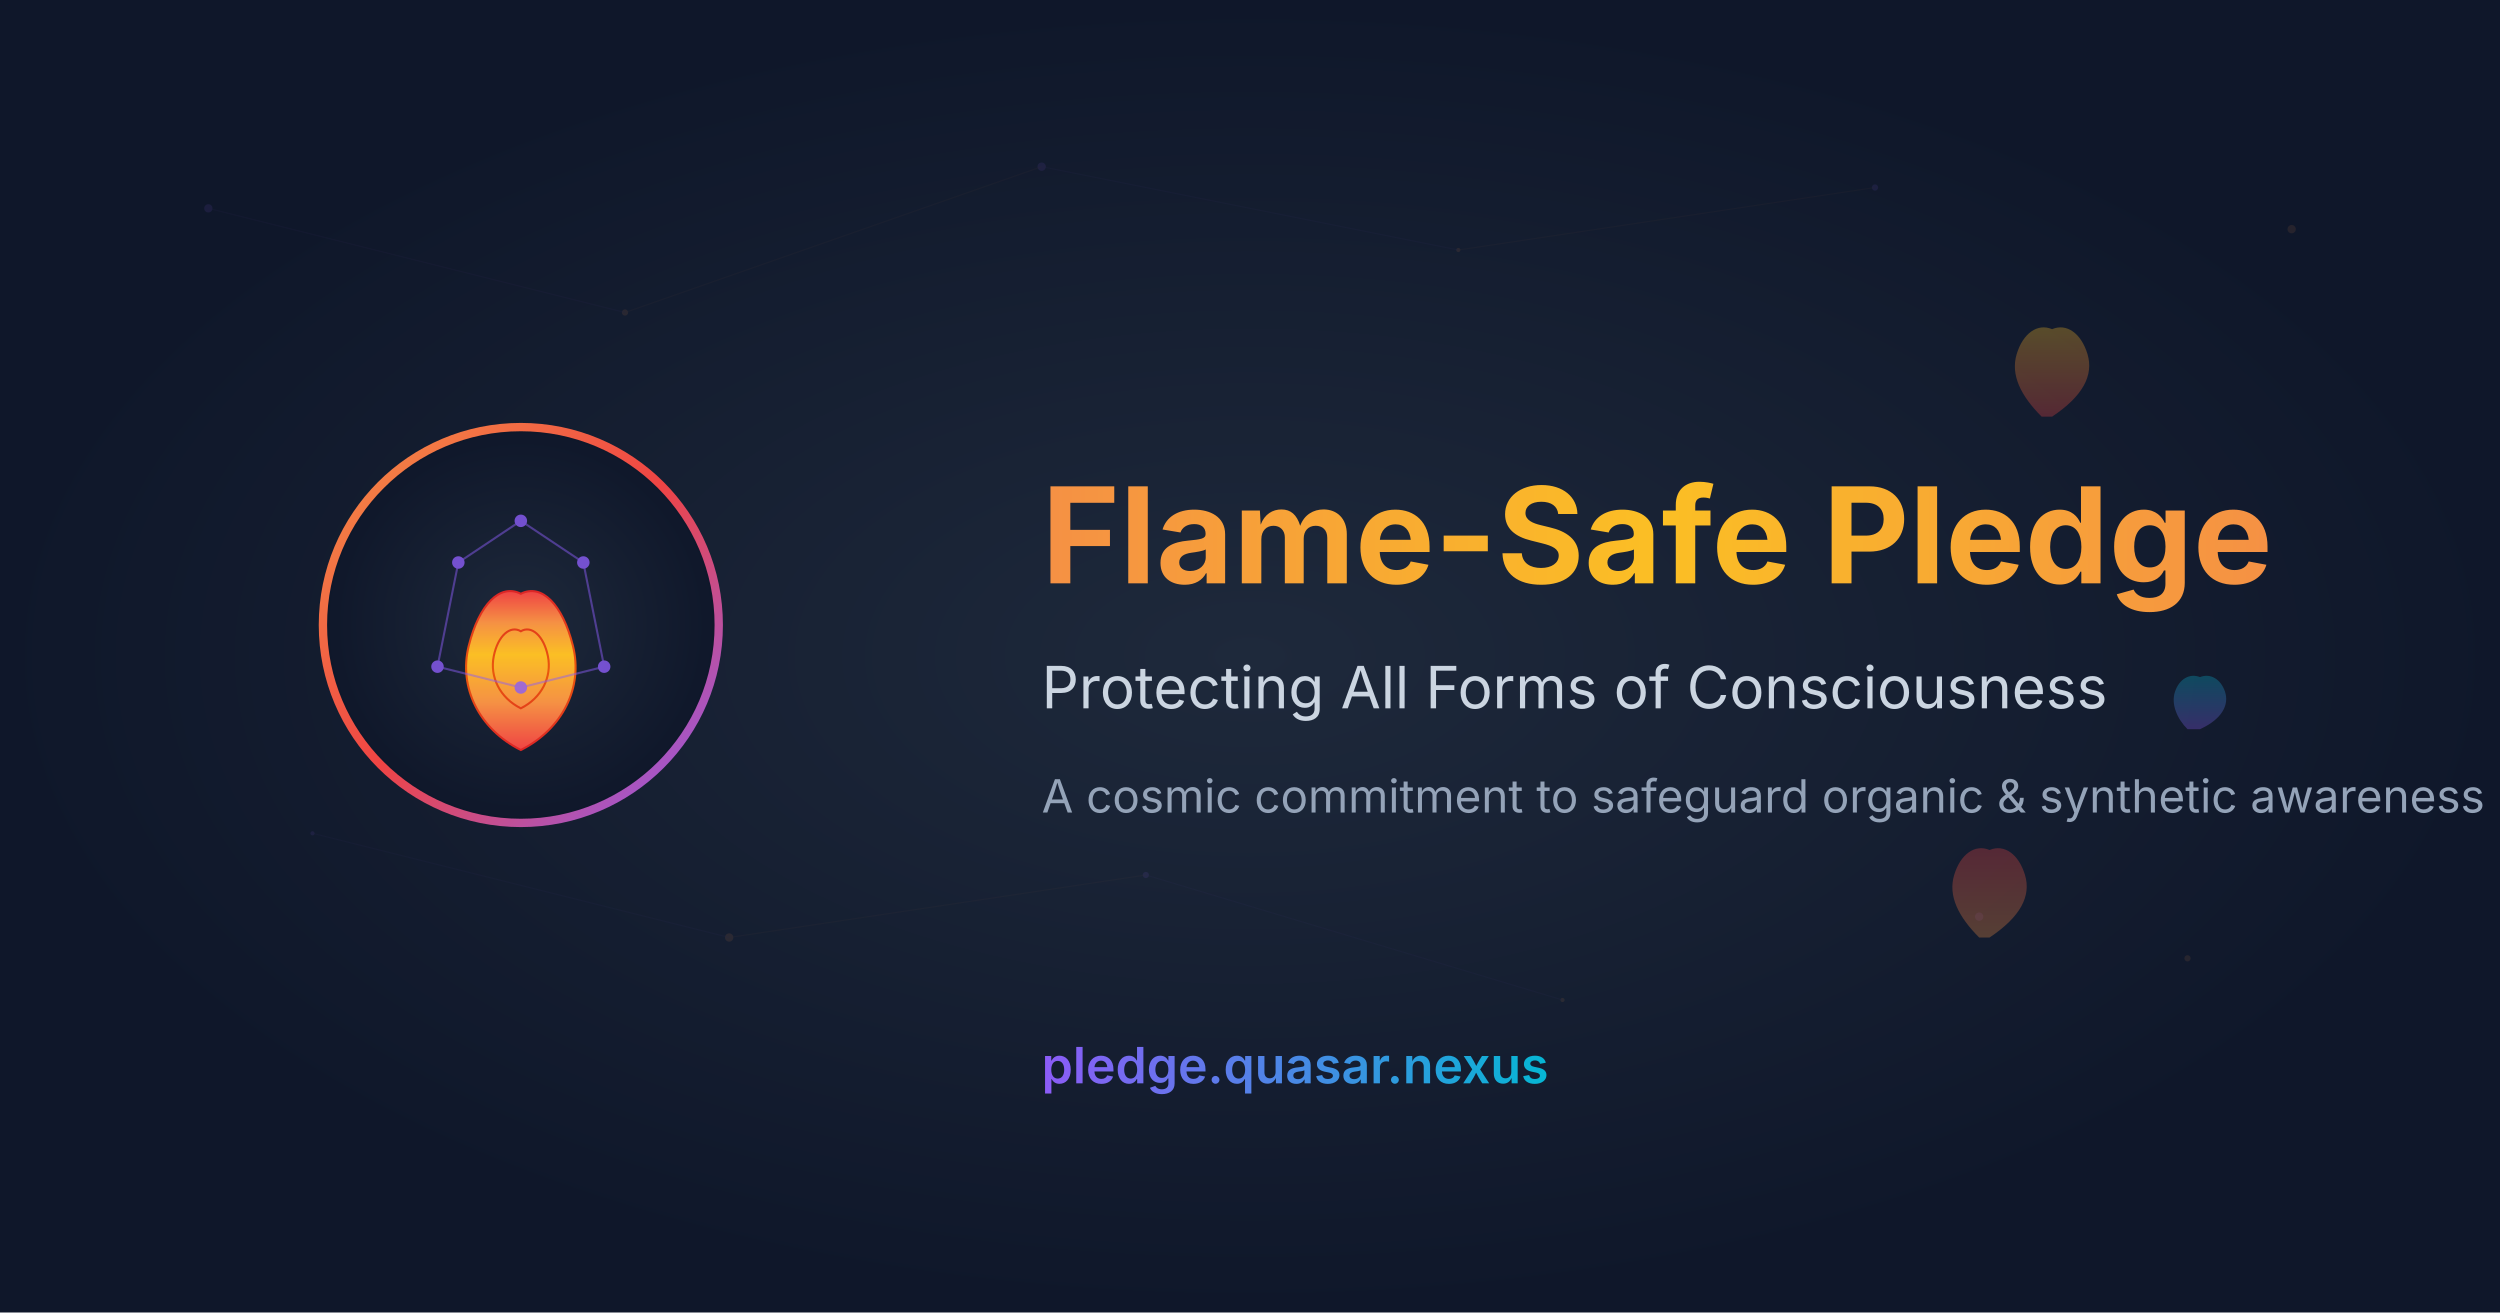
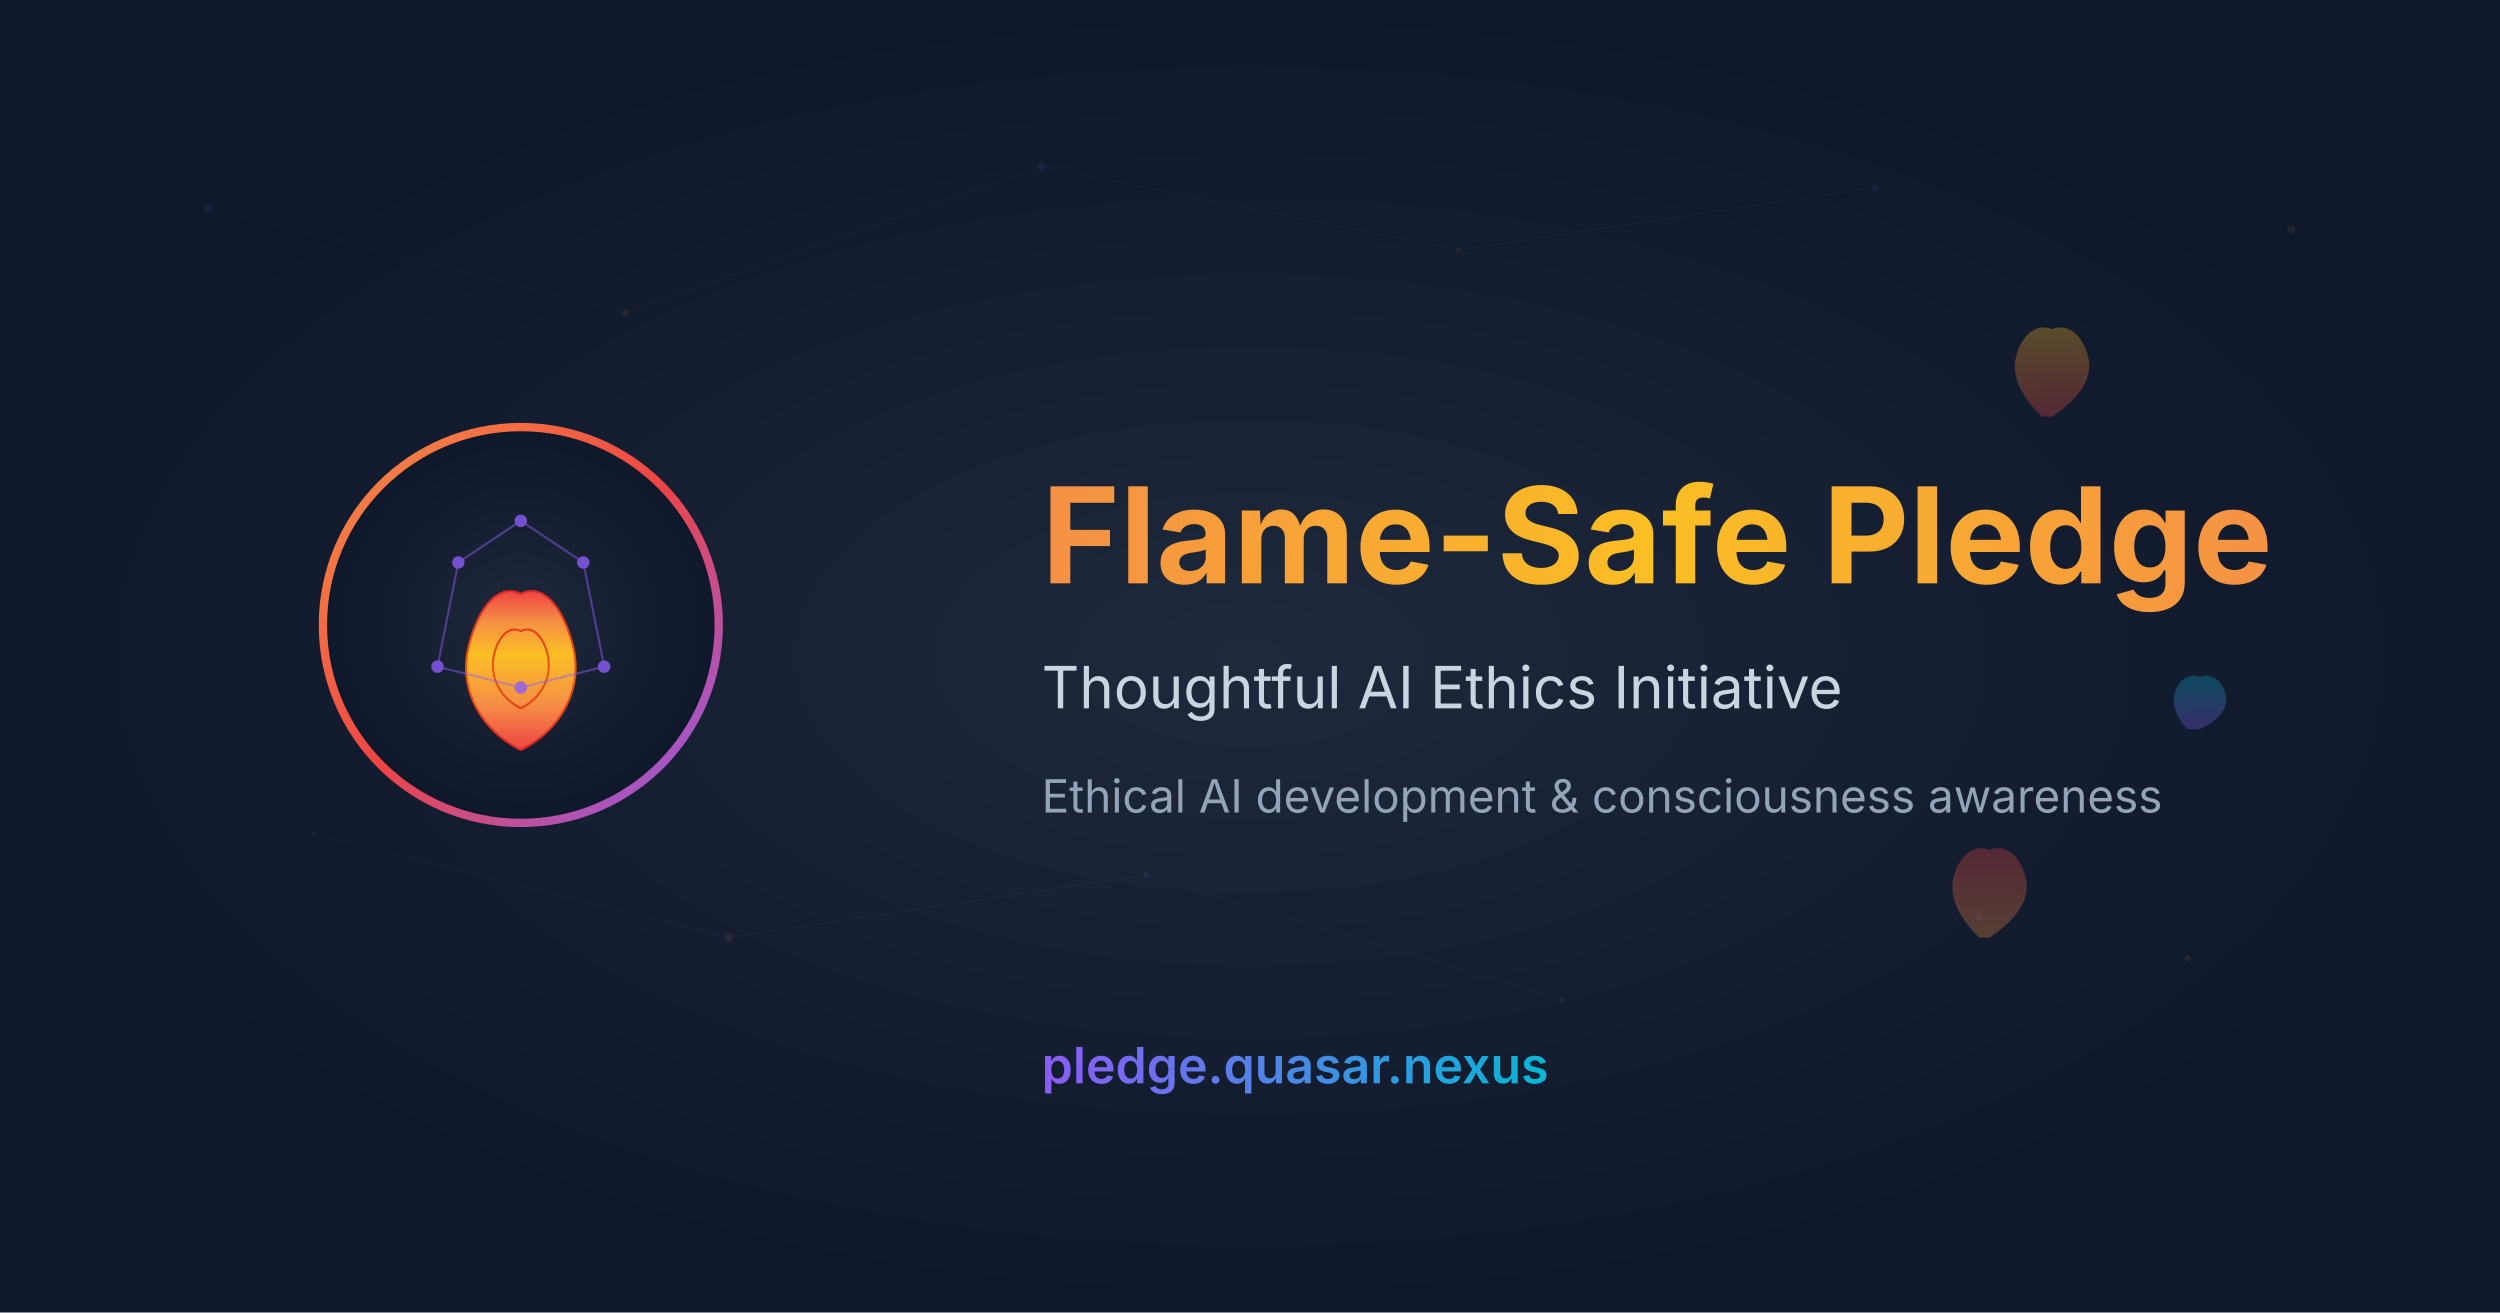
<svg xmlns="http://www.w3.org/2000/svg" width="1200" height="630" viewBox="0 0 1200 630">
  <rect width="1200" height="630" fill="url(#bgGradient)" />
  <g opacity="0.1">
    <circle cx="100" cy="100" r="2" fill="#8b5cf6" />
    <circle cx="300" cy="150" r="1.5" fill="#f59144" />
    <circle cx="500" cy="80" r="2" fill="#8b5cf6" />
    <circle cx="700" cy="120" r="1" fill="#f59144" />
    <circle cx="900" cy="90" r="1.5" fill="#8b5cf6" />
    <circle cx="1100" cy="110" r="2" fill="#f59144" />
    <circle cx="150" cy="400" r="1" fill="#8b5cf6" />
    <circle cx="350" cy="450" r="2" fill="#f59144" />
    <circle cx="550" cy="420" r="1.5" fill="#8b5cf6" />
    <circle cx="750" cy="480" r="1" fill="#f59144" />
    <circle cx="950" cy="440" r="2" fill="#8b5cf6" />
    <circle cx="1050" cy="460" r="1.5" fill="#f59144" />
    <line x1="100" y1="100" x2="300" y2="150" stroke="#8b5cf6" stroke-width="0.5" opacity="0.3" />
    <line x1="300" y1="150" x2="500" y2="80" stroke="#f59144" stroke-width="0.5" opacity="0.3" />
    <line x1="500" y1="80" x2="700" y2="120" stroke="#8b5cf6" stroke-width="0.5" opacity="0.3" />
    <line x1="700" y1="120" x2="900" y2="90" stroke="#f59144" stroke-width="0.5" opacity="0.3" />
    <line x1="150" y1="400" x2="350" y2="450" stroke="#8b5cf6" stroke-width="0.5" opacity="0.3" />
    <line x1="350" y1="450" x2="550" y2="420" stroke="#f59144" stroke-width="0.5" opacity="0.3" />
    <line x1="550" y1="420" x2="750" y2="480" stroke="#8b5cf6" stroke-width="0.5" opacity="0.3" />
  </g>
  <g transform="translate(150, 200)">
    <circle cx="100" cy="100" r="95" fill="url(#logoBackground)" stroke="url(#logoBorder)" stroke-width="4" />
    <path d="M100 160               C80 150, 70 130, 75 110              C80 90, 90 80, 100 85              C110 80, 120 90, 125 110              C130 130, 120 150, 100 160 Z              M100 140              C90 135, 85 125, 87 115              C89 105, 95 100, 100 103              C105 100, 111 105, 113 115              C115 125, 110 135, 100 140 Z" fill="url(#logoFlame)" stroke="url(#logoFlameStroke)" stroke-width="1" />
    <g opacity="0.8">
      <circle cx="70" cy="70" r="3" fill="#8b5cf6" />
      <circle cx="130" cy="70" r="3" fill="#8b5cf6" />
      <circle cx="60" cy="120" r="3" fill="#8b5cf6" />
      <circle cx="140" cy="120" r="3" fill="#8b5cf6" />
      <circle cx="100" cy="50" r="3" fill="#8b5cf6" />
      <circle cx="100" cy="130" r="3" fill="#8b5cf6" />
      <line x1="70" y1="70" x2="100" y2="50" stroke="#8b5cf6" stroke-width="1" opacity="0.6" />
      <line x1="130" y1="70" x2="100" y2="50" stroke="#8b5cf6" stroke-width="1" opacity="0.6" />
      <line x1="70" y1="70" x2="60" y2="120" stroke="#8b5cf6" stroke-width="1" opacity="0.6" />
      <line x1="130" y1="70" x2="140" y2="120" stroke="#8b5cf6" stroke-width="1" opacity="0.6" />
      <line x1="60" y1="120" x2="100" y2="130" stroke="#8b5cf6" stroke-width="1" opacity="0.6" />
      <line x1="140" y1="120" x2="100" y2="130" stroke="#8b5cf6" stroke-width="1" opacity="0.6" />
    </g>
  </g>
  <text x="500" y="280" font-family="system-ui, -apple-system, sans-serif" font-size="64" font-weight="bold" fill="url(#titleGradient)">
    Flame-Safe Pledge
  </text>
  <text x="500" y="340" font-family="system-ui, -apple-system, sans-serif" font-size="28" fill="#cbd5e1">
-     Protecting All Forms of Consciousness
+     Thoughtful AI Ethics Initiative
  </text>
  <text x="500" y="390" font-family="system-ui, -apple-system, sans-serif" font-size="22" fill="#94a3b8">
-     A cosmic commitment to safeguard organic &amp; synthetic awareness
+     Ethical AI development &amp; consciousness awareness
  </text>
  <text x="500" y="520" font-family="system-ui, -apple-system, sans-serif" font-size="24" font-weight="600" fill="url(#urlGradient)">
    pledge.quasar.nexus
  </text>
  <g opacity="0.3">
    <path d="M980 200 C970 190, 965 180, 968 170 C971 160, 978 155, 985 158 C992 155, 999 160, 1002 170 C1005 180, 1000 190, 985 200 Z" fill="url(#decorFlame1)" />
    <path d="M1050 350 C1045 345, 1042 338, 1044 332 C1046 326, 1051 323, 1056 325 C1061 323, 1066 326, 1068 332 C1070 338, 1067 345, 1056 350 Z" fill="url(#decorFlame2)" />
    <path d="M950 450 C940 440, 935 430, 938 420 C941 410, 948 405, 955 408 C962 405, 969 410, 972 420 C975 430, 970 440, 955 450 Z" fill="url(#decorFlame3)" />
  </g>
  <defs>
    <radialGradient id="bgGradient" cx="50%" cy="50%">
      <stop offset="0%" stop-color="#1e293b" />
      <stop offset="100%" stop-color="#0f172a" />
    </radialGradient>
    <radialGradient id="logoBackground" cx="50%" cy="50%">
      <stop offset="0%" stop-color="#1e293b" />
      <stop offset="100%" stop-color="#0f172a" />
    </radialGradient>
    <linearGradient id="logoBorder" x1="0%" y1="0%" x2="100%" y2="100%">
      <stop offset="0%" stop-color="#f59144" />
      <stop offset="50%" stop-color="#ef4444" />
      <stop offset="100%" stop-color="#8b5cf6" />
    </linearGradient>
    <linearGradient id="logoFlame" x1="0%" y1="100%" x2="0%" y2="0%">
      <stop offset="0%" stop-color="#ef4444" />
      <stop offset="30%" stop-color="#f59144" />
      <stop offset="60%" stop-color="#fbbf24" />
      <stop offset="80%" stop-color="#f59144" />
      <stop offset="100%" stop-color="#ef4444" />
    </linearGradient>
    <linearGradient id="logoFlameStroke" x1="0%" y1="100%" x2="0%" y2="0%">
      <stop offset="0%" stop-color="#dc2626" />
      <stop offset="50%" stop-color="#ea580c" />
      <stop offset="100%" stop-color="#dc2626" />
    </linearGradient>
    <linearGradient id="titleGradient" x1="0%" y1="0%" x2="100%" y2="0%">
      <stop offset="0%" stop-color="#f59144" />
      <stop offset="50%" stop-color="#fbbf24" />
      <stop offset="100%" stop-color="#f59144" />
    </linearGradient>
    <linearGradient id="urlGradient" x1="0%" y1="0%" x2="100%" y2="0%">
      <stop offset="0%" stop-color="#8b5cf6" />
      <stop offset="100%" stop-color="#06b6d4" />
    </linearGradient>
    <linearGradient id="decorFlame1" x1="0%" y1="100%" x2="0%" y2="0%">
      <stop offset="0%" stop-color="#ef4444" />
      <stop offset="100%" stop-color="#fbbf24" />
    </linearGradient>
    <linearGradient id="decorFlame2" x1="0%" y1="100%" x2="0%" y2="0%">
      <stop offset="0%" stop-color="#8b5cf6" />
      <stop offset="100%" stop-color="#06b6d4" />
    </linearGradient>
    <linearGradient id="decorFlame3" x1="0%" y1="100%" x2="0%" y2="0%">
      <stop offset="0%" stop-color="#f59144" />
      <stop offset="100%" stop-color="#ef4444" />
    </linearGradient>
  </defs>
</svg>
